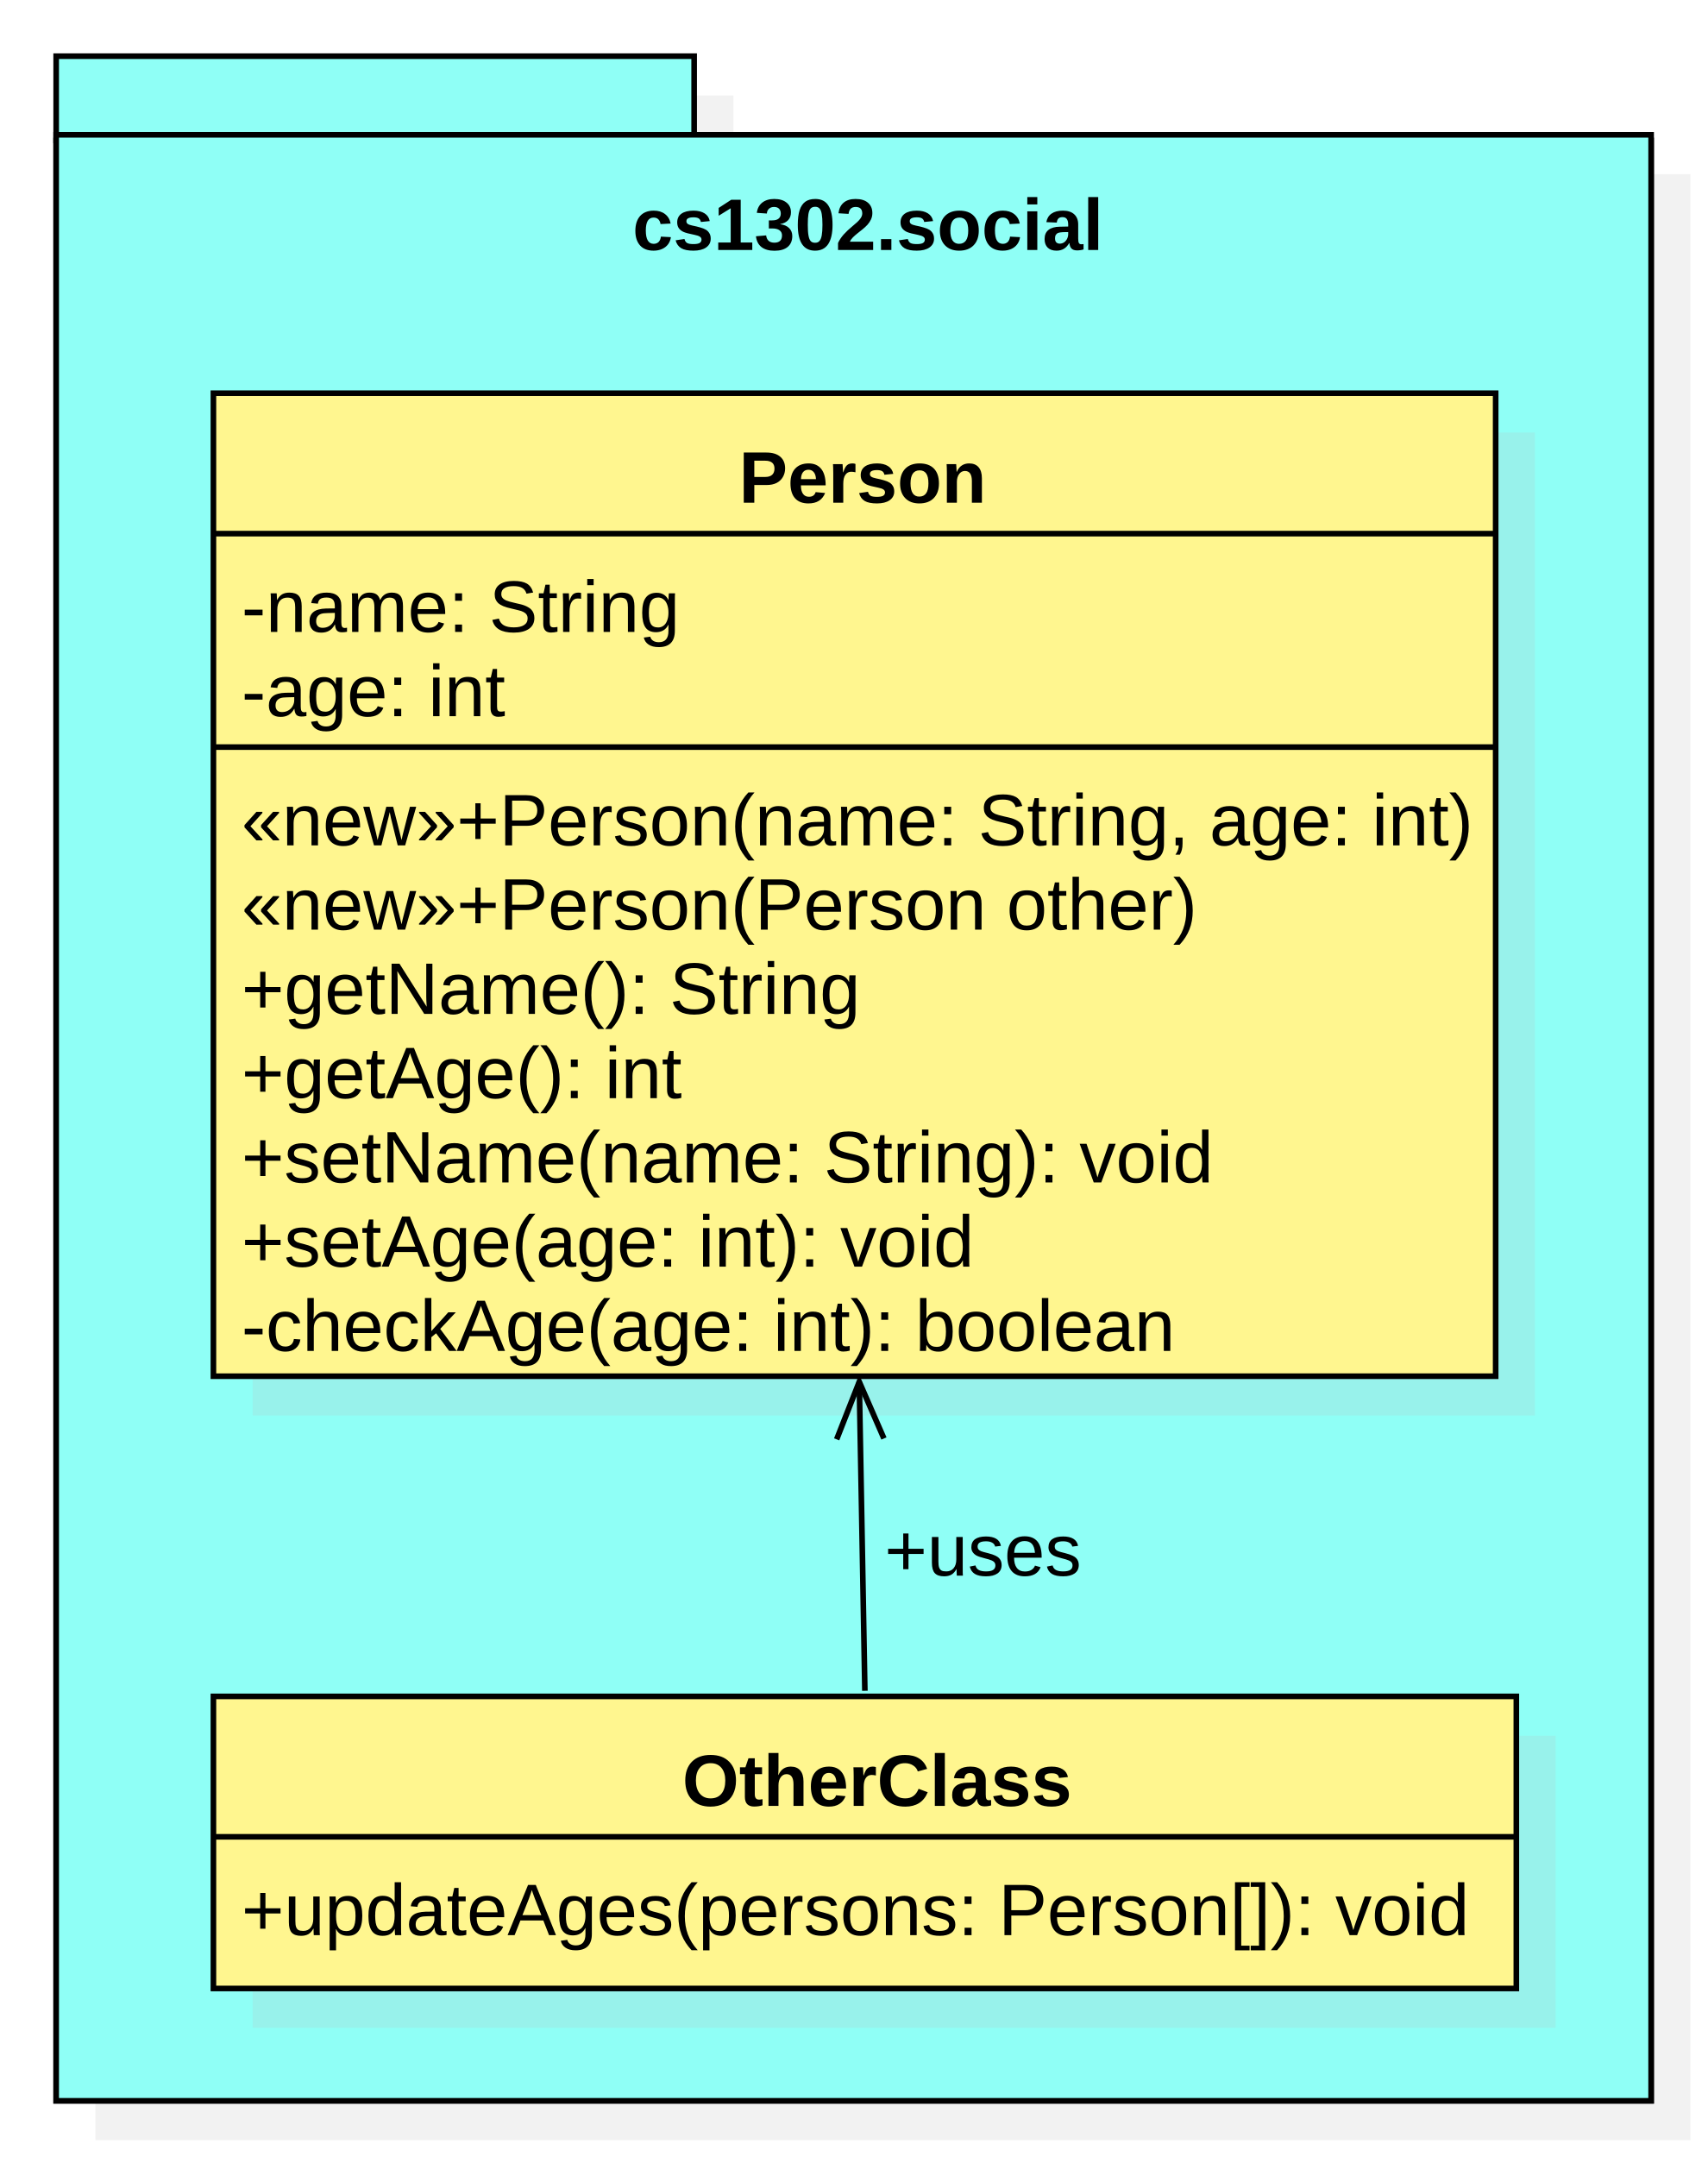
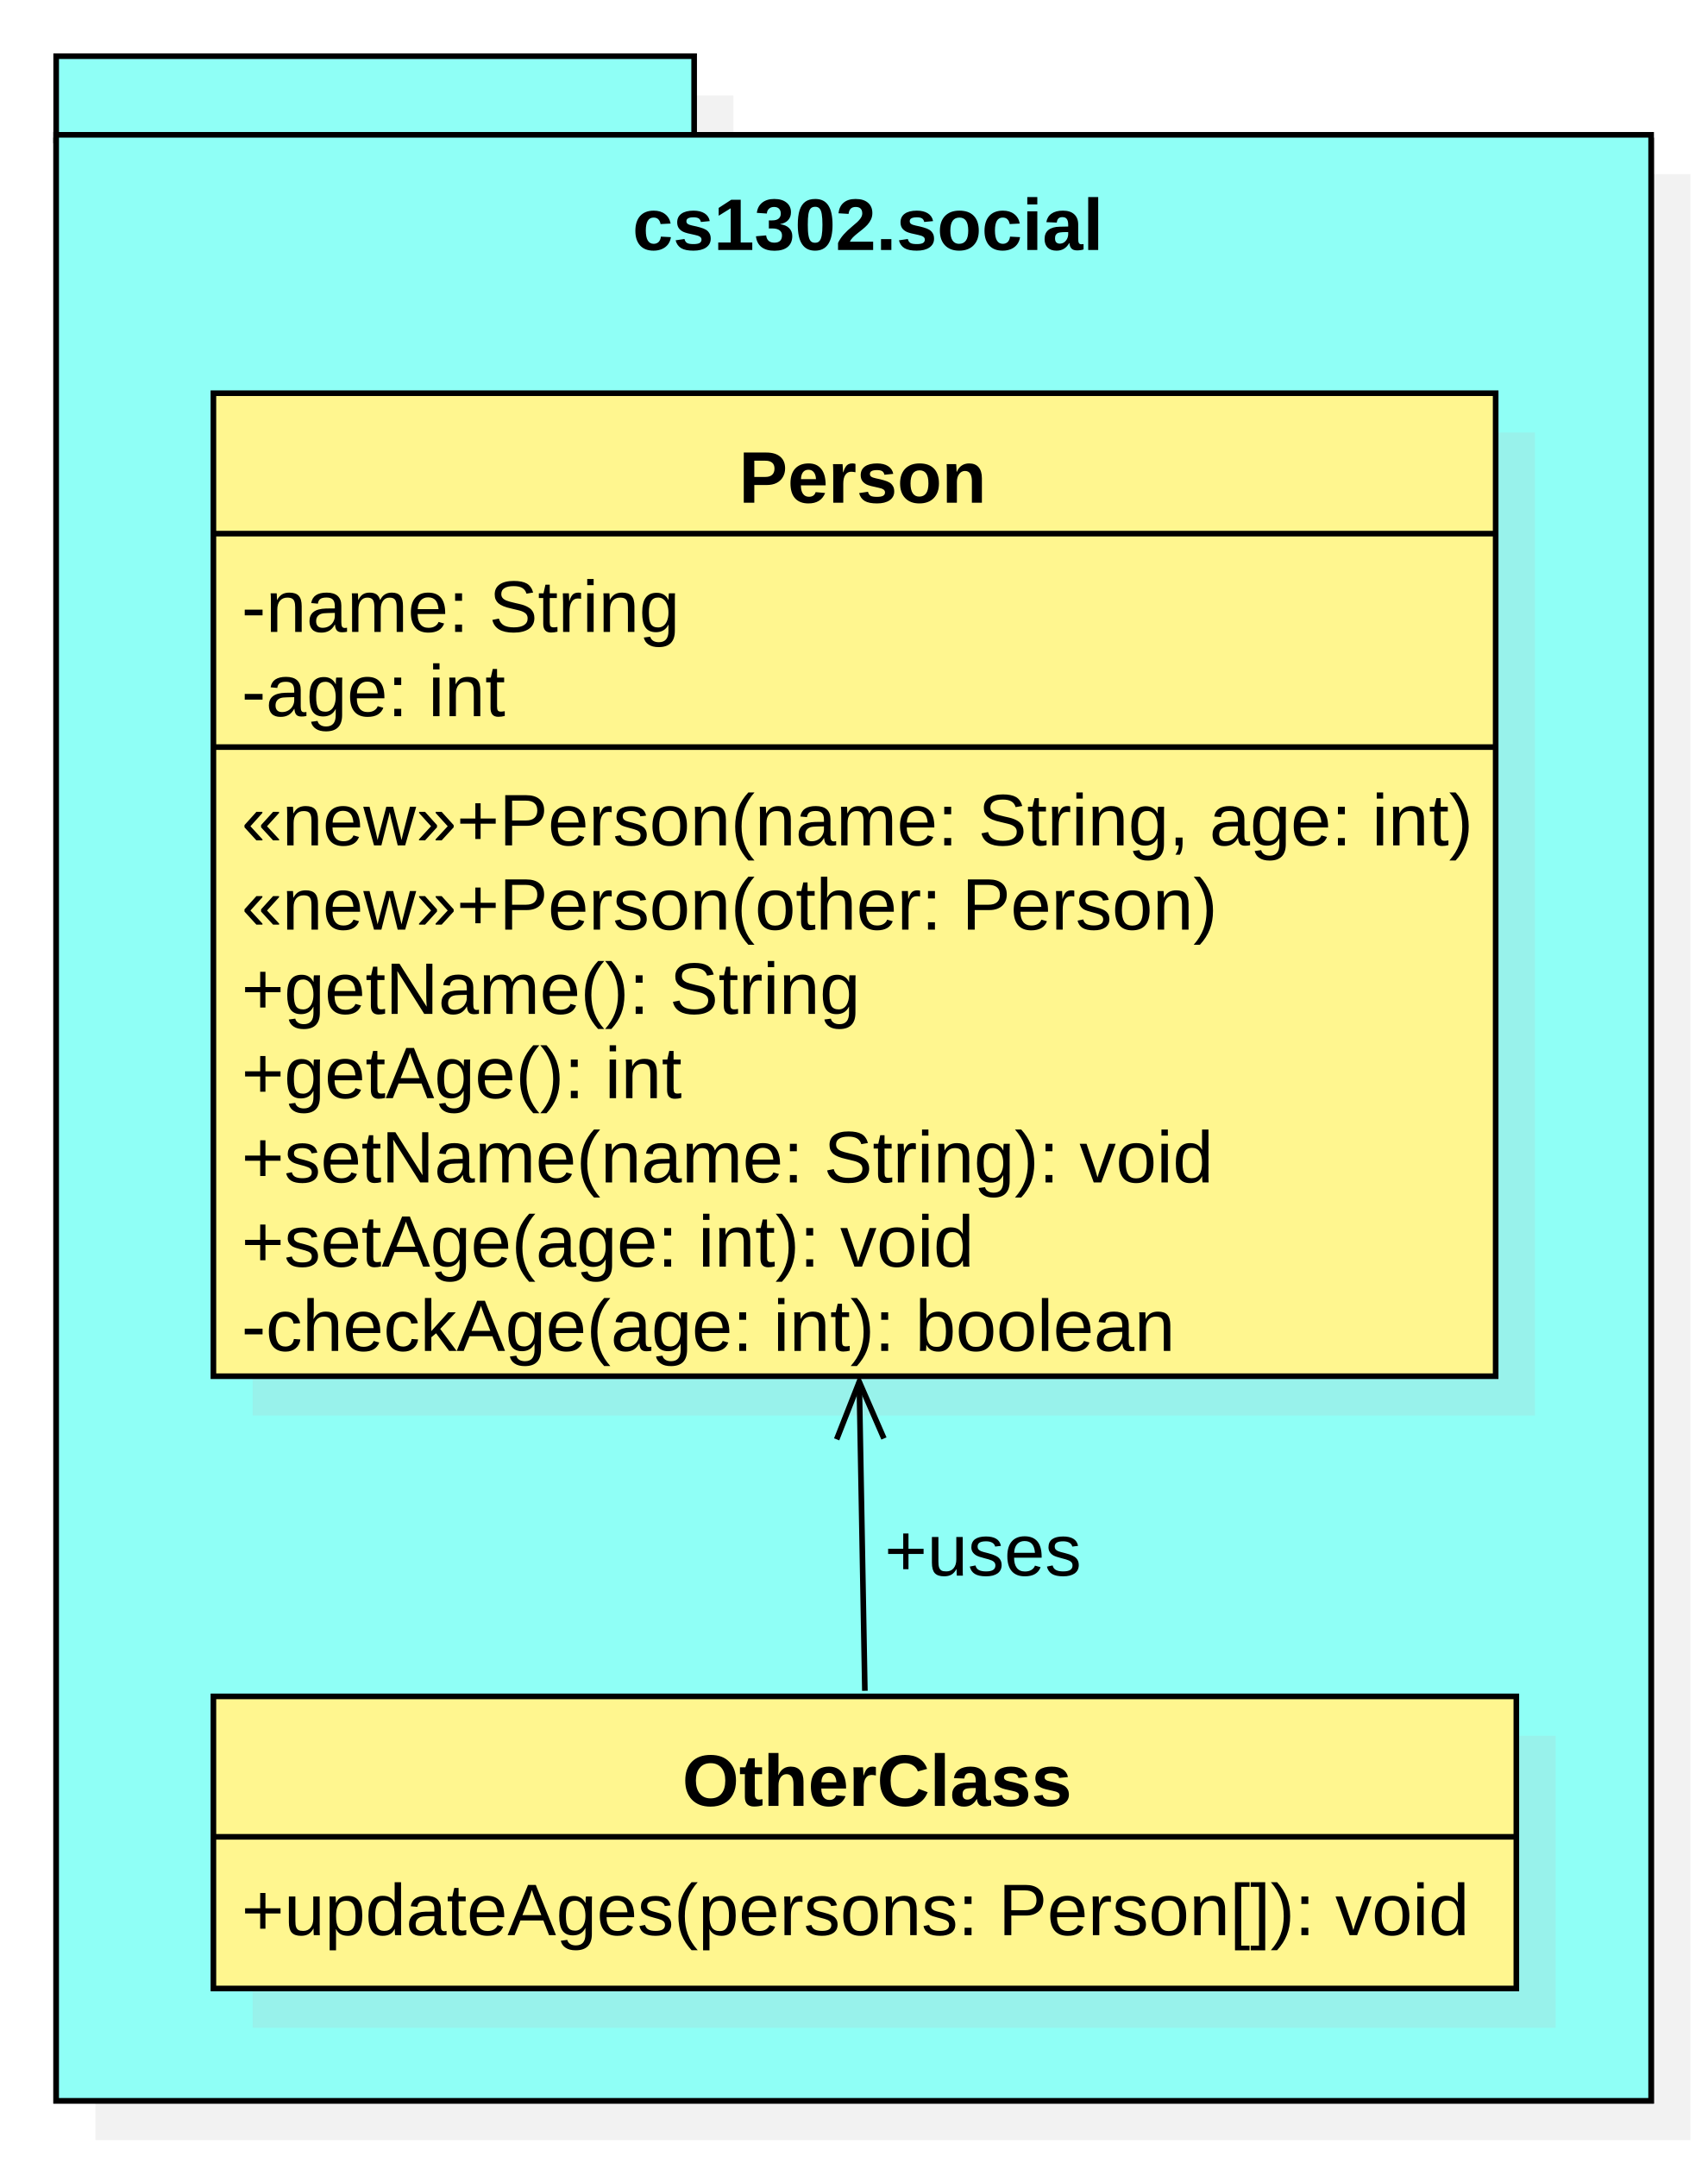
<svg xmlns="http://www.w3.org/2000/svg" version="1.1" width="304" height="384">
  <defs />
  <g>
    <g transform="translate(-10,-10) scale(1,1)">
      <rect fill="#C0C0C0" stroke="none" x="27" y="27" width="113.6" height="15" opacity="0.2" />
    </g>
    <g transform="translate(-10,-10) scale(1,1)">
      <rect fill="#C0C0C0" stroke="none" x="27" y="41" width="284" height="350" opacity="0.2" />
    </g>
    <g transform="translate(-10,-10) scale(1,1)">
      <rect fill="#8ffff6" stroke="none" x="20" y="35" width="284" height="349" />
    </g>
    <g transform="translate(-10,-10) scale(1,1)">
      <path fill="none" stroke="#000000" d="M 20 35 L 304 35 L 304 384 L 20 384 L 20 35 Z Z" stroke-miterlimit="10" />
    </g>
    <g transform="translate(-10,-10) scale(1,1)">
      <rect fill="#8ffff6" stroke="none" x="20" y="20" width="113.6" height="15" />
    </g>
    <g transform="translate(-10,-10) scale(1,1)">
      <path fill="none" stroke="#000000" d="M 20 20 L 133.6 20 L 133.6 35 L 20 35 L 20 20 Z Z" stroke-miterlimit="10" />
    </g>
    <g transform="translate(-10,-10) scale(1,1)">
      <rect fill="#8ffff6" stroke="none" x="20" y="34" width="284" height="350" />
    </g>
    <g transform="translate(-10,-10) scale(1,1)">
      <path fill="none" stroke="#000000" d="M 20 34 L 304 34 L 304 384 L 20 384 L 20 34 Z Z" stroke-miterlimit="10" />
    </g>
    <g transform="translate(-10,-10) scale(1,1)">
      <g>
        <path fill="none" stroke="none" />
        <text fill="#000000" stroke="none" font-family="Arial" font-size="13px" font-style="normal" font-weight="bold" text-decoration="none" x="122.616" y="54.5">cs1302.social</text>
      </g>
    </g>
    <g transform="translate(-10,-10) scale(1,1)">
      <rect fill="#C0C0C0" stroke="none" x="55" y="87" width="228.318" height="175" opacity="0.2" />
    </g>
    <g transform="translate(-10,-10) scale(1,1)">
      <rect fill="#fff68f" stroke="none" x="48" y="80" width="228.318" height="175" />
    </g>
    <g transform="translate(-10,-10) scale(1,1)">
      <path fill="none" stroke="#000000" d="M 48 80 L 276.318 80 L 276.318 255 L 48 255 L 48 80 Z Z" stroke-miterlimit="10" />
    </g>
    <g transform="translate(-10,-10) scale(1,1)">
      <path fill="none" stroke="#000000" d="M 48 105 L 276.318 105" stroke-miterlimit="10" />
    </g>
    <g transform="translate(-10,-10) scale(1,1)">
      <path fill="none" stroke="#000000" d="M 48 143 L 276.318 143" stroke-miterlimit="10" />
    </g>
    <g transform="translate(-10,-10) scale(1,1)">
      <g>
        <path fill="none" stroke="none" />
        <text fill="#000000" stroke="none" font-family="Arial" font-size="13px" font-style="normal" font-weight="bold" text-decoration="none" x="141.564" y="99.5">Person</text>
      </g>
    </g>
    <g transform="translate(-10,-10) scale(1,1)">
      <g>
        <path fill="none" stroke="none" />
        <text fill="#000000" stroke="none" font-family="Arial" font-size="13px" font-style="normal" font-weight="normal" text-decoration="none" x="53" y="122.5">-name: String</text>
      </g>
    </g>
    <g transform="translate(-10,-10) scale(1,1)">
      <g>
        <path fill="none" stroke="none" />
        <text fill="#000000" stroke="none" font-family="Arial" font-size="13px" font-style="normal" font-weight="normal" text-decoration="none" x="53" y="137.5">-age: int</text>
      </g>
    </g>
    <g transform="translate(-10,-10) scale(1,1)">
      <g>
        <path fill="none" stroke="none" />
        <text fill="#000000" stroke="none" font-family="Arial" font-size="13px" font-style="normal" font-weight="normal" text-decoration="none" x="53" y="160.5">«new»+Person(name: String, age: int)</text>
      </g>
    </g>
    <g transform="translate(-10,-10) scale(1,1)">
      <g>
        <path fill="none" stroke="none" />
-         <text fill="#000000" stroke="none" font-family="Arial" font-size="13px" font-style="normal" font-weight="normal" text-decoration="none" x="53" y="175.5">«new»+Person(Person other)</text>
+         <text fill="#000000" stroke="none" font-family="Arial" font-size="13px" font-style="normal" font-weight="normal" text-decoration="none" x="53" y="175.5">«new»+Person(other: Person)</text>
      </g>
    </g>
    <g transform="translate(-10,-10) scale(1,1)">
      <g>
        <path fill="none" stroke="none" />
        <text fill="#000000" stroke="none" font-family="Arial" font-size="13px" font-style="normal" font-weight="normal" text-decoration="none" x="53" y="190.5">+getName(): String</text>
      </g>
    </g>
    <g transform="translate(-10,-10) scale(1,1)">
      <g>
        <path fill="none" stroke="none" />
        <text fill="#000000" stroke="none" font-family="Arial" font-size="13px" font-style="normal" font-weight="normal" text-decoration="none" x="53" y="205.5">+getAge(): int</text>
      </g>
    </g>
    <g transform="translate(-10,-10) scale(1,1)">
      <g>
        <path fill="none" stroke="none" />
        <text fill="#000000" stroke="none" font-family="Arial" font-size="13px" font-style="normal" font-weight="normal" text-decoration="none" x="53" y="220.5">+setName(name: String): void</text>
      </g>
    </g>
    <g transform="translate(-10,-10) scale(1,1)">
      <g>
        <path fill="none" stroke="none" />
        <text fill="#000000" stroke="none" font-family="Arial" font-size="13px" font-style="normal" font-weight="normal" text-decoration="none" x="53" y="235.5">+setAge(age: int): void</text>
      </g>
    </g>
    <g transform="translate(-10,-10) scale(1,1)">
      <g>
        <path fill="none" stroke="none" />
        <text fill="#000000" stroke="none" font-family="Arial" font-size="13px" font-style="normal" font-weight="normal" text-decoration="none" x="53" y="250.5">-checkAge(age: int): boolean</text>
      </g>
    </g>
    <g transform="translate(-10,-10) scale(1,1)">
      <rect fill="#C0C0C0" stroke="none" x="55" y="319" width="232" height="52" opacity="0.2" />
    </g>
    <g transform="translate(-10,-10) scale(1,1)">
      <rect fill="#fff68f" stroke="none" x="48" y="312" width="232" height="52" />
    </g>
    <g transform="translate(-10,-10) scale(1,1)">
      <path fill="none" stroke="#000000" d="M 48 312 L 280 312 L 280 364 L 48 364 L 48 312 Z Z" stroke-miterlimit="10" />
    </g>
    <g transform="translate(-10,-10) scale(1,1)">
      <path fill="none" stroke="#000000" d="M 48 337 L 280 337" stroke-miterlimit="10" />
    </g>
    <g transform="translate(-10,-10) scale(1,1)">
      <g>
        <path fill="none" stroke="none" />
        <text fill="#000000" stroke="none" font-family="Arial" font-size="13px" font-style="normal" font-weight="bold" text-decoration="none" x="131.49" y="331.5">OtherClass</text>
      </g>
    </g>
    <g transform="translate(-10,-10) scale(1,1)">
      <g>
        <path fill="none" stroke="none" />
        <text fill="#000000" stroke="none" font-family="Arial" font-size="13px" font-style="normal" font-weight="normal" text-decoration="none" x="53" y="354.5">+updateAges(persons: Person[]): void</text>
      </g>
    </g>
    <g transform="translate(-10,-10) scale(1,1)">
      <path fill="none" stroke="#000000" d="M 164 311 L 163 256" stroke-miterlimit="10" />
    </g>
    <g transform="translate(-10,-10) scale(1,1)">
      <path fill="none" stroke="#000000" d="M 167.394 266.084 L 163 256 L 158.976 266.238" stroke-miterlimit="10" />
    </g>
    <g transform="translate(-10,-10) scale(1,1)">
      <g>
        <path fill="none" stroke="none" />
        <text fill="#000000" stroke="none" font-family="Arial" font-size="13px" font-style="normal" font-weight="normal" text-decoration="none" x="167.5" y="290.5">+uses</text>
      </g>
    </g>
  </g>
</svg>
